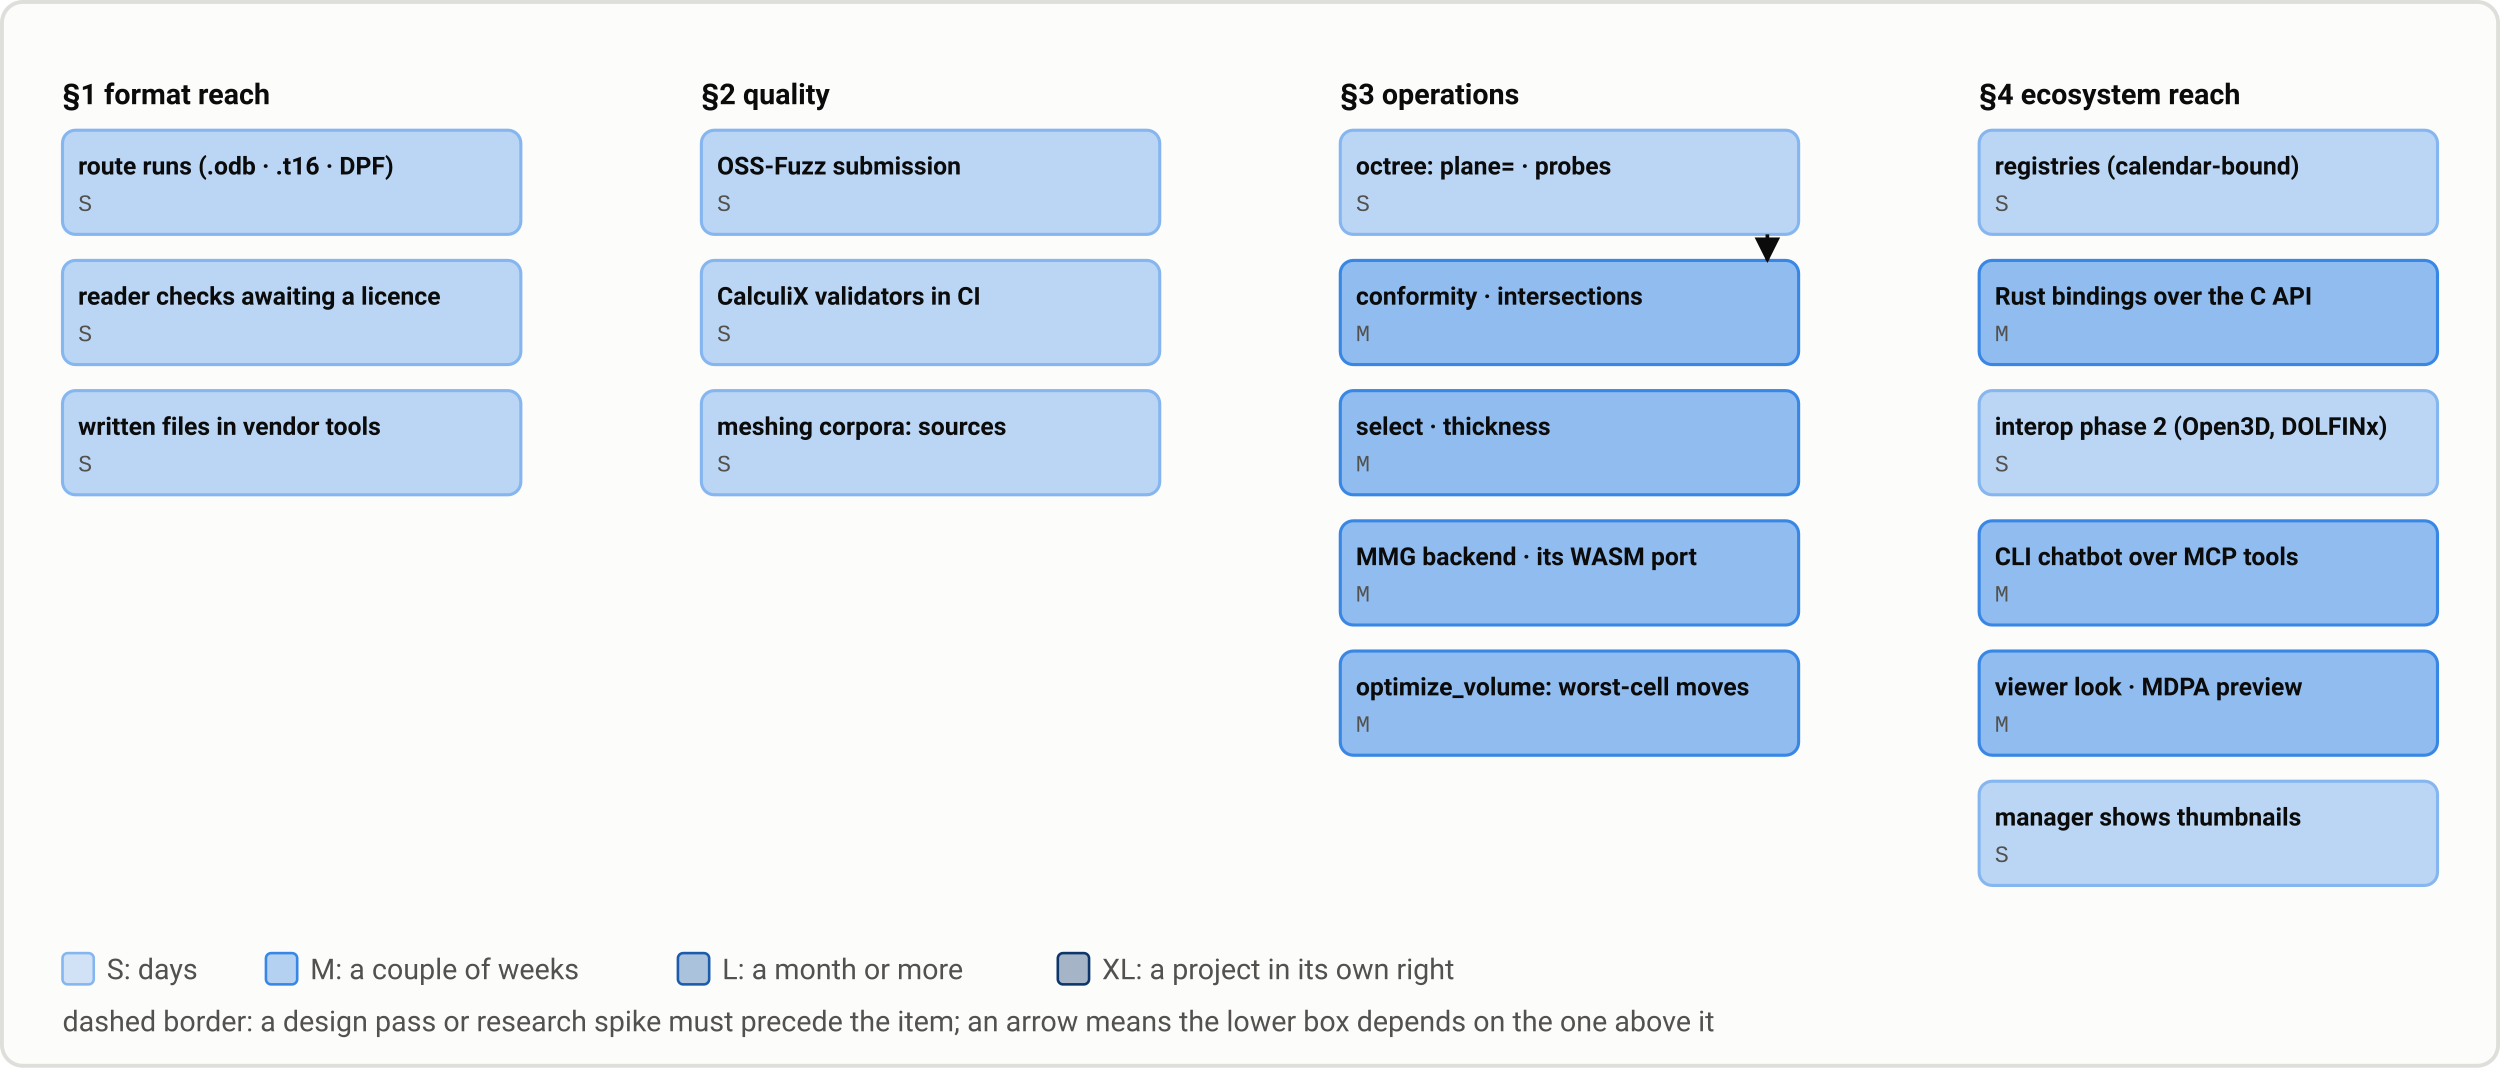
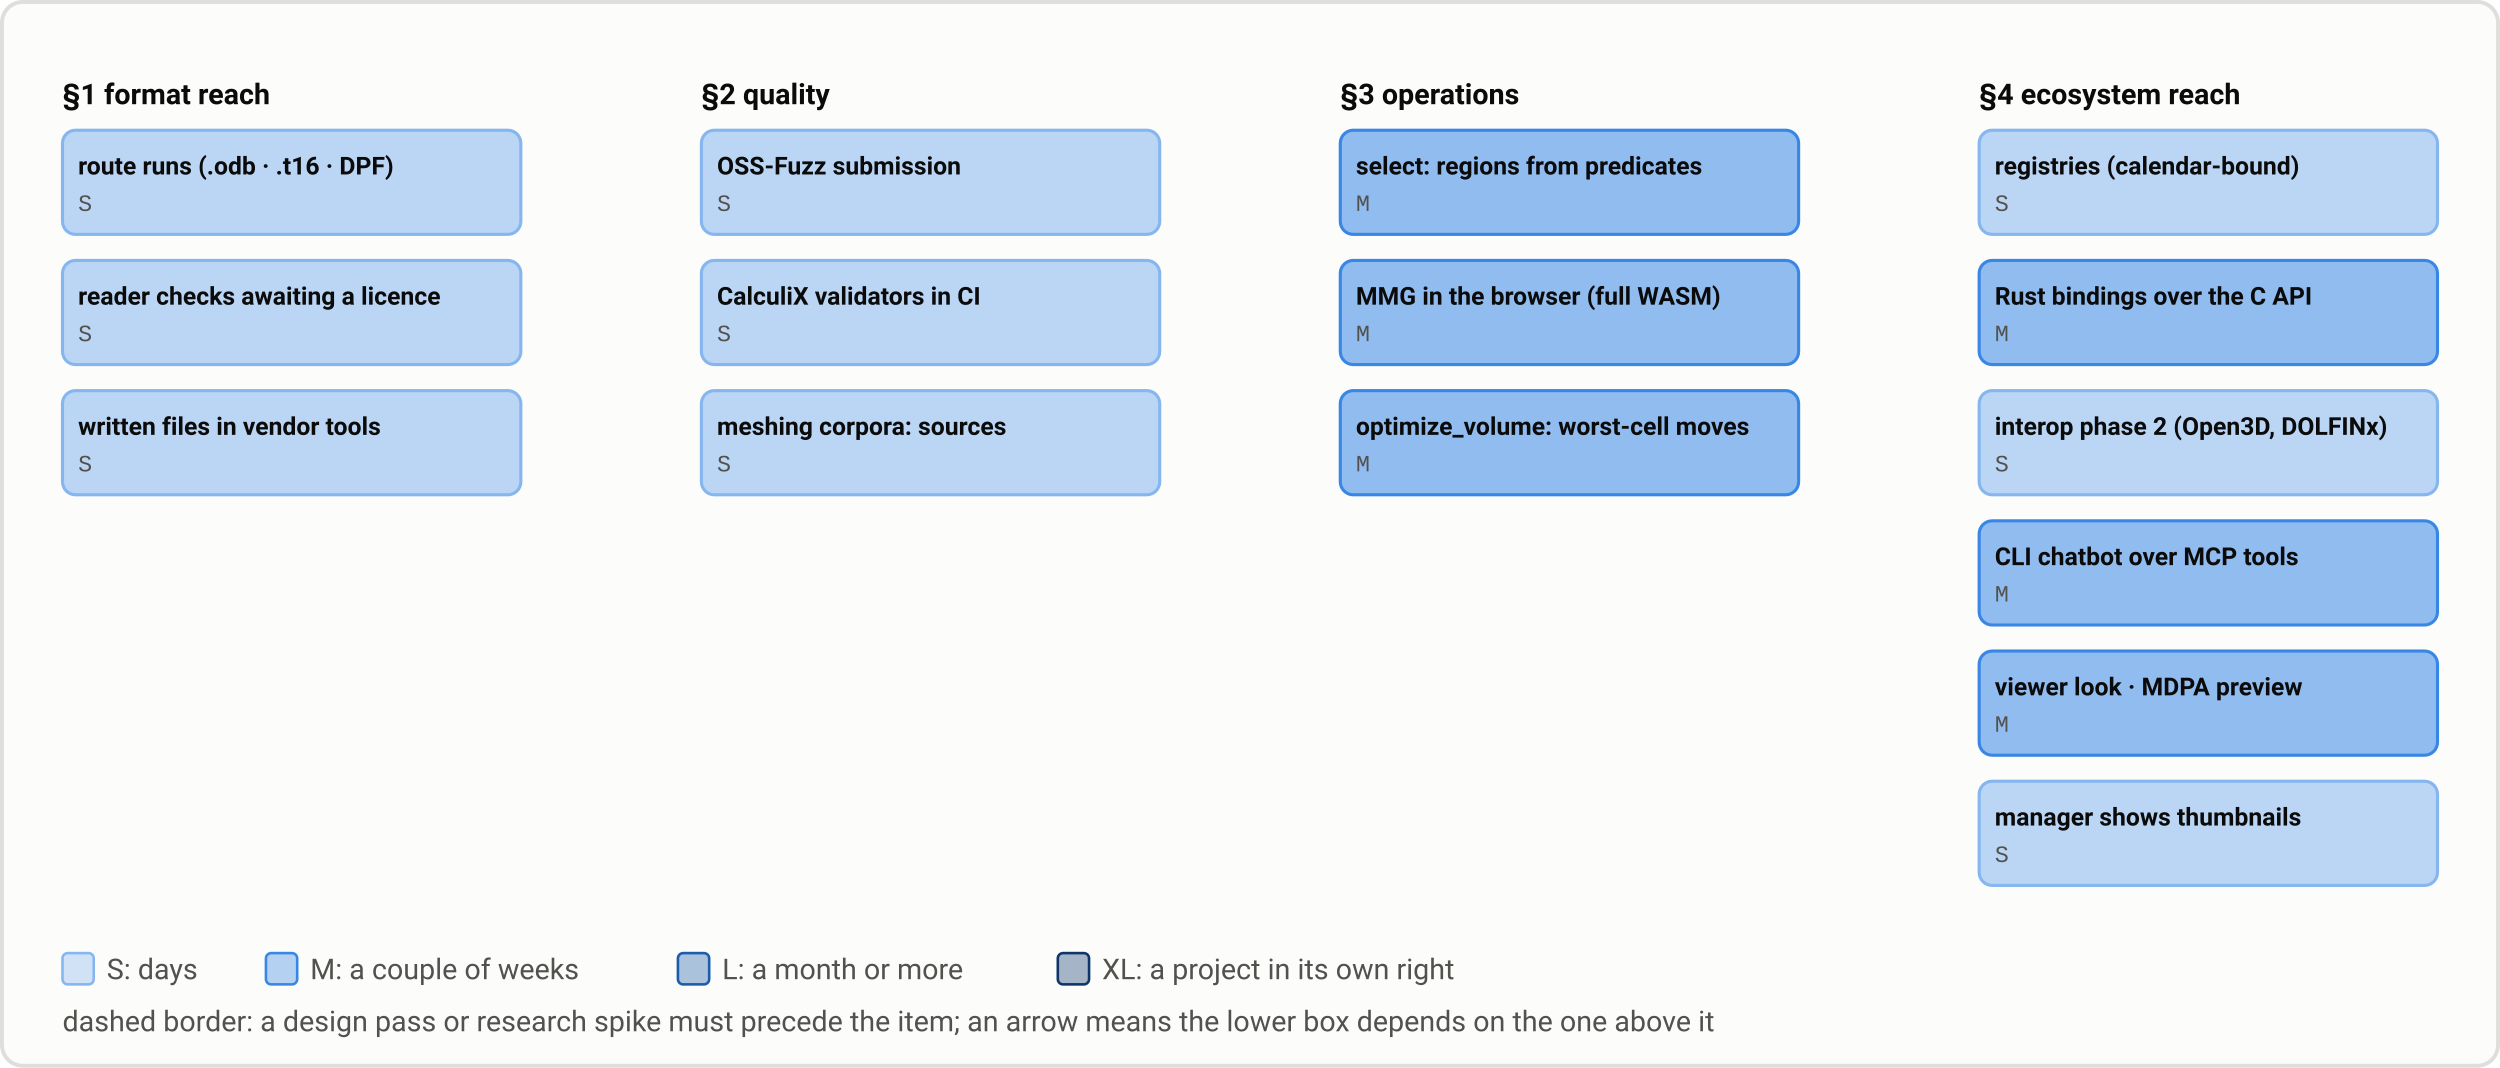
<svg xmlns="http://www.w3.org/2000/svg" viewBox="0 0 960 410" width="960" height="410" font-family="system-ui, -apple-system, 'Segoe UI', Roboto, sans-serif" role="img" aria-label="The roadmap at a glance: open items by section, in recommended order, shaded by effort">
-   <defs>
-     <marker id="arrow-0b0b0b" viewBox="0 0 10 10" refX="9" refY="5" markerWidth="7" markerHeight="7" orient="auto-start-reverse">
-       <path d="M 0 0 L 10 5 L 0 10 z" fill="#0b0b0b" />
-     </marker>
-   </defs>
  <rect x="0.75" y="0.75" width="958.5" height="408.5" rx="8" fill="#fcfcfb" stroke="#dededa" stroke-width="1.5" />
  <text x="24" y="40" font-family="system-ui, -apple-system, 'Segoe UI', Roboto, sans-serif" font-size="11" font-weight="700" fill="#0b0b0b">§1 format reach</text>
  <rect x="24" y="50" width="176" height="40" rx="5" fill="#86b6ef" fill-opacity="0.55" stroke="#86b6ef" stroke-width="1.2" />
  <text x="30" y="67" font-family="system-ui, -apple-system, 'Segoe UI', Roboto, sans-serif" font-size="9.5" font-weight="600" fill="#0b0b0b">route runs (.odb · .t16 · DPF)</text>
  <text x="30" y="81" font-family="ui-monospace, SFMono-Regular, Menlo, Consolas, 'Liberation Mono', monospace" font-size="9" fill="#52514e">S</text>
  <rect x="24" y="100" width="176" height="40" rx="5" fill="#86b6ef" fill-opacity="0.55" stroke="#86b6ef" stroke-width="1.2" />
  <text x="30" y="117" font-family="system-ui, -apple-system, 'Segoe UI', Roboto, sans-serif" font-size="9.5" font-weight="600" fill="#0b0b0b">reader checks awaiting a licence</text>
  <text x="30" y="131" font-family="ui-monospace, SFMono-Regular, Menlo, Consolas, 'Liberation Mono', monospace" font-size="9" fill="#52514e">S</text>
  <rect x="24" y="150" width="176" height="40" rx="5" fill="#86b6ef" fill-opacity="0.55" stroke="#86b6ef" stroke-width="1.2" />
  <text x="30" y="167" font-family="system-ui, -apple-system, 'Segoe UI', Roboto, sans-serif" font-size="9.5" font-weight="600" fill="#0b0b0b">written files in vendor tools</text>
  <text x="30" y="181" font-family="ui-monospace, SFMono-Regular, Menlo, Consolas, 'Liberation Mono', monospace" font-size="9" fill="#52514e">S</text>
  <text x="269.33" y="40" font-family="system-ui, -apple-system, 'Segoe UI', Roboto, sans-serif" font-size="11" font-weight="700" fill="#0b0b0b">§2 quality</text>
  <rect x="269.33" y="50" width="176" height="40" rx="5" fill="#86b6ef" fill-opacity="0.55" stroke="#86b6ef" stroke-width="1.2" />
  <text x="275.33" y="67" font-family="system-ui, -apple-system, 'Segoe UI', Roboto, sans-serif" font-size="9.5" font-weight="600" fill="#0b0b0b">OSS-Fuzz submission</text>
  <text x="275.33" y="81" font-family="ui-monospace, SFMono-Regular, Menlo, Consolas, 'Liberation Mono', monospace" font-size="9" fill="#52514e">S</text>
  <rect x="269.33" y="100" width="176" height="40" rx="5" fill="#86b6ef" fill-opacity="0.55" stroke="#86b6ef" stroke-width="1.2" />
  <text x="275.33" y="117" font-family="system-ui, -apple-system, 'Segoe UI', Roboto, sans-serif" font-size="9.5" font-weight="600" fill="#0b0b0b">CalculiX validators in CI</text>
  <text x="275.33" y="131" font-family="ui-monospace, SFMono-Regular, Menlo, Consolas, 'Liberation Mono', monospace" font-size="9" fill="#52514e">S</text>
  <rect x="269.33" y="150" width="176" height="40" rx="5" fill="#86b6ef" fill-opacity="0.55" stroke="#86b6ef" stroke-width="1.2" />
  <text x="275.33" y="167" font-family="system-ui, -apple-system, 'Segoe UI', Roboto, sans-serif" font-size="9.5" font-weight="600" fill="#0b0b0b">meshing corpora: sources</text>
  <text x="275.33" y="181" font-family="ui-monospace, SFMono-Regular, Menlo, Consolas, 'Liberation Mono', monospace" font-size="9" fill="#52514e">S</text>
  <text x="514.67" y="40" font-family="system-ui, -apple-system, 'Segoe UI', Roboto, sans-serif" font-size="11" font-weight="700" fill="#0b0b0b">§3 operations</text>
-   <rect x="514.67" y="50" width="176" height="40" rx="5" fill="#86b6ef" fill-opacity="0.55" stroke="#86b6ef" stroke-width="1.2" />
-   <text x="520.67" y="67" font-family="system-ui, -apple-system, 'Segoe UI', Roboto, sans-serif" font-size="9.5" font-weight="600" fill="#0b0b0b">octree: plane= · probes</text>
-   <text x="520.67" y="81" font-family="ui-monospace, SFMono-Regular, Menlo, Consolas, 'Liberation Mono', monospace" font-size="9" fill="#52514e">S</text>
+   <rect x="514.67" y="50" width="176" height="40" rx="5" fill="#3987e5" fill-opacity="0.55" stroke="#3987e5" stroke-width="1.2" />
+   <text x="520.67" y="67" font-family="system-ui, -apple-system, 'Segoe UI', Roboto, sans-serif" font-size="9.5" font-weight="600" fill="#0b0b0b">select: regions from predicates</text>
+   <text x="520.67" y="81" font-family="ui-monospace, SFMono-Regular, Menlo, Consolas, 'Liberation Mono', monospace" font-size="9" fill="#52514e">M</text>
  <rect x="514.67" y="100" width="176" height="40" rx="5" fill="#3987e5" fill-opacity="0.55" stroke="#3987e5" stroke-width="1.2" />
-   <text x="520.67" y="117" font-family="system-ui, -apple-system, 'Segoe UI', Roboto, sans-serif" font-size="9.5" font-weight="600" fill="#0b0b0b">conformity · intersections</text>
+   <text x="520.67" y="117" font-family="system-ui, -apple-system, 'Segoe UI', Roboto, sans-serif" font-size="9.5" font-weight="600" fill="#0b0b0b">MMG in the browser (full WASM)</text>
  <text x="520.67" y="131" font-family="ui-monospace, SFMono-Regular, Menlo, Consolas, 'Liberation Mono', monospace" font-size="9" fill="#52514e">M</text>
  <rect x="514.67" y="150" width="176" height="40" rx="5" fill="#3987e5" fill-opacity="0.55" stroke="#3987e5" stroke-width="1.2" />
-   <text x="520.67" y="167" font-family="system-ui, -apple-system, 'Segoe UI', Roboto, sans-serif" font-size="9.5" font-weight="600" fill="#0b0b0b">select · thickness</text>
+   <text x="520.67" y="167" font-family="system-ui, -apple-system, 'Segoe UI', Roboto, sans-serif" font-size="9.5" font-weight="600" fill="#0b0b0b">optimize_volume: worst-cell moves</text>
  <text x="520.67" y="181" font-family="ui-monospace, SFMono-Regular, Menlo, Consolas, 'Liberation Mono', monospace" font-size="9" fill="#52514e">M</text>
-   <rect x="514.67" y="200" width="176" height="40" rx="5" fill="#3987e5" fill-opacity="0.55" stroke="#3987e5" stroke-width="1.2" />
-   <text x="520.67" y="217" font-family="system-ui, -apple-system, 'Segoe UI', Roboto, sans-serif" font-size="9.5" font-weight="600" fill="#0b0b0b">MMG backend · its WASM port</text>
-   <text x="520.67" y="231" font-family="ui-monospace, SFMono-Regular, Menlo, Consolas, 'Liberation Mono', monospace" font-size="9" fill="#52514e">M</text>
-   <rect x="514.67" y="250" width="176" height="40" rx="5" fill="#3987e5" fill-opacity="0.55" stroke="#3987e5" stroke-width="1.2" />
-   <text x="520.67" y="267" font-family="system-ui, -apple-system, 'Segoe UI', Roboto, sans-serif" font-size="9.5" font-weight="600" fill="#0b0b0b">optimize_volume: worst-cell moves</text>
-   <text x="520.67" y="281" font-family="ui-monospace, SFMono-Regular, Menlo, Consolas, 'Liberation Mono', monospace" font-size="9" fill="#52514e">M</text>
-   <line x1="678.67" y1="90" x2="678.67" y2="100" stroke="#0b0b0b" stroke-width="1.4" marker-end="url(#arrow-0b0b0b)" />
  <text x="760" y="40" font-family="system-ui, -apple-system, 'Segoe UI', Roboto, sans-serif" font-size="11" font-weight="700" fill="#0b0b0b">§4 ecosystem reach</text>
  <rect x="760" y="50" width="176" height="40" rx="5" fill="#86b6ef" fill-opacity="0.55" stroke="#86b6ef" stroke-width="1.2" />
  <text x="766" y="67" font-family="system-ui, -apple-system, 'Segoe UI', Roboto, sans-serif" font-size="9.5" font-weight="600" fill="#0b0b0b">registries (calendar-bound)</text>
  <text x="766" y="81" font-family="ui-monospace, SFMono-Regular, Menlo, Consolas, 'Liberation Mono', monospace" font-size="9" fill="#52514e">S</text>
  <rect x="760" y="100" width="176" height="40" rx="5" fill="#3987e5" fill-opacity="0.55" stroke="#3987e5" stroke-width="1.2" />
  <text x="766" y="117" font-family="system-ui, -apple-system, 'Segoe UI', Roboto, sans-serif" font-size="9.5" font-weight="600" fill="#0b0b0b">Rust bindings over the C API</text>
  <text x="766" y="131" font-family="ui-monospace, SFMono-Regular, Menlo, Consolas, 'Liberation Mono', monospace" font-size="9" fill="#52514e">M</text>
  <rect x="760" y="150" width="176" height="40" rx="5" fill="#86b6ef" fill-opacity="0.55" stroke="#86b6ef" stroke-width="1.2" />
  <text x="766" y="167" font-family="system-ui, -apple-system, 'Segoe UI', Roboto, sans-serif" font-size="9.5" font-weight="600" fill="#0b0b0b">interop phase 2 (Open3D, DOLFINx)</text>
  <text x="766" y="181" font-family="ui-monospace, SFMono-Regular, Menlo, Consolas, 'Liberation Mono', monospace" font-size="9" fill="#52514e">S</text>
  <rect x="760" y="200" width="176" height="40" rx="5" fill="#3987e5" fill-opacity="0.55" stroke="#3987e5" stroke-width="1.2" />
  <text x="766" y="217" font-family="system-ui, -apple-system, 'Segoe UI', Roboto, sans-serif" font-size="9.5" font-weight="600" fill="#0b0b0b">CLI chatbot over MCP tools</text>
  <text x="766" y="231" font-family="ui-monospace, SFMono-Regular, Menlo, Consolas, 'Liberation Mono', monospace" font-size="9" fill="#52514e">M</text>
  <rect x="760" y="250" width="176" height="40" rx="5" fill="#3987e5" fill-opacity="0.55" stroke="#3987e5" stroke-width="1.2" />
  <text x="766" y="267" font-family="system-ui, -apple-system, 'Segoe UI', Roboto, sans-serif" font-size="9.5" font-weight="600" fill="#0b0b0b">viewer look · MDPA preview</text>
  <text x="766" y="281" font-family="ui-monospace, SFMono-Regular, Menlo, Consolas, 'Liberation Mono', monospace" font-size="9" fill="#52514e">M</text>
  <rect x="760" y="300" width="176" height="40" rx="5" fill="#86b6ef" fill-opacity="0.55" stroke="#86b6ef" stroke-width="1.2" />
  <text x="766" y="317" font-family="system-ui, -apple-system, 'Segoe UI', Roboto, sans-serif" font-size="9.5" font-weight="600" fill="#0b0b0b">manager shows thumbnails</text>
  <text x="766" y="331" font-family="ui-monospace, SFMono-Regular, Menlo, Consolas, 'Liberation Mono', monospace" font-size="9" fill="#52514e">S</text>
  <rect x="24" y="366" width="12" height="12" rx="2" fill="#86b6ef" fill-opacity="0.36" stroke="#86b6ef" stroke-width="1" />
  <text x="41" y="376" font-family="system-ui, -apple-system, 'Segoe UI', Roboto, sans-serif" font-size="11" fill="#52514e">S: days</text>
  <rect x="102.12" y="366" width="12" height="12" rx="2" fill="#3987e5" fill-opacity="0.36" stroke="#3987e5" stroke-width="1" />
  <text x="119.12" y="376" font-family="system-ui, -apple-system, 'Segoe UI', Roboto, sans-serif" font-size="11" fill="#52514e">M: a couple of weeks</text>
  <rect x="260.32" y="366" width="12" height="12" rx="2" fill="#1c5cab" fill-opacity="0.36" stroke="#1c5cab" stroke-width="1" />
  <text x="277.32" y="376" font-family="system-ui, -apple-system, 'Segoe UI', Roboto, sans-serif" font-size="11" fill="#52514e">L: a month or more</text>
  <rect x="406.2" y="366" width="12" height="12" rx="2" fill="#0d366b" fill-opacity="0.36" stroke="#0d366b" stroke-width="1" />
  <text x="423.2" y="376" font-family="system-ui, -apple-system, 'Segoe UI', Roboto, sans-serif" font-size="11" fill="#52514e">XL: a project in its own right</text>
  <text x="24" y="396" font-family="system-ui, -apple-system, 'Segoe UI', Roboto, sans-serif" font-size="11" fill="#52514e">dashed border: a design pass or research spike must precede the item; an arrow means the lower box depends on the one above it</text>
</svg>
